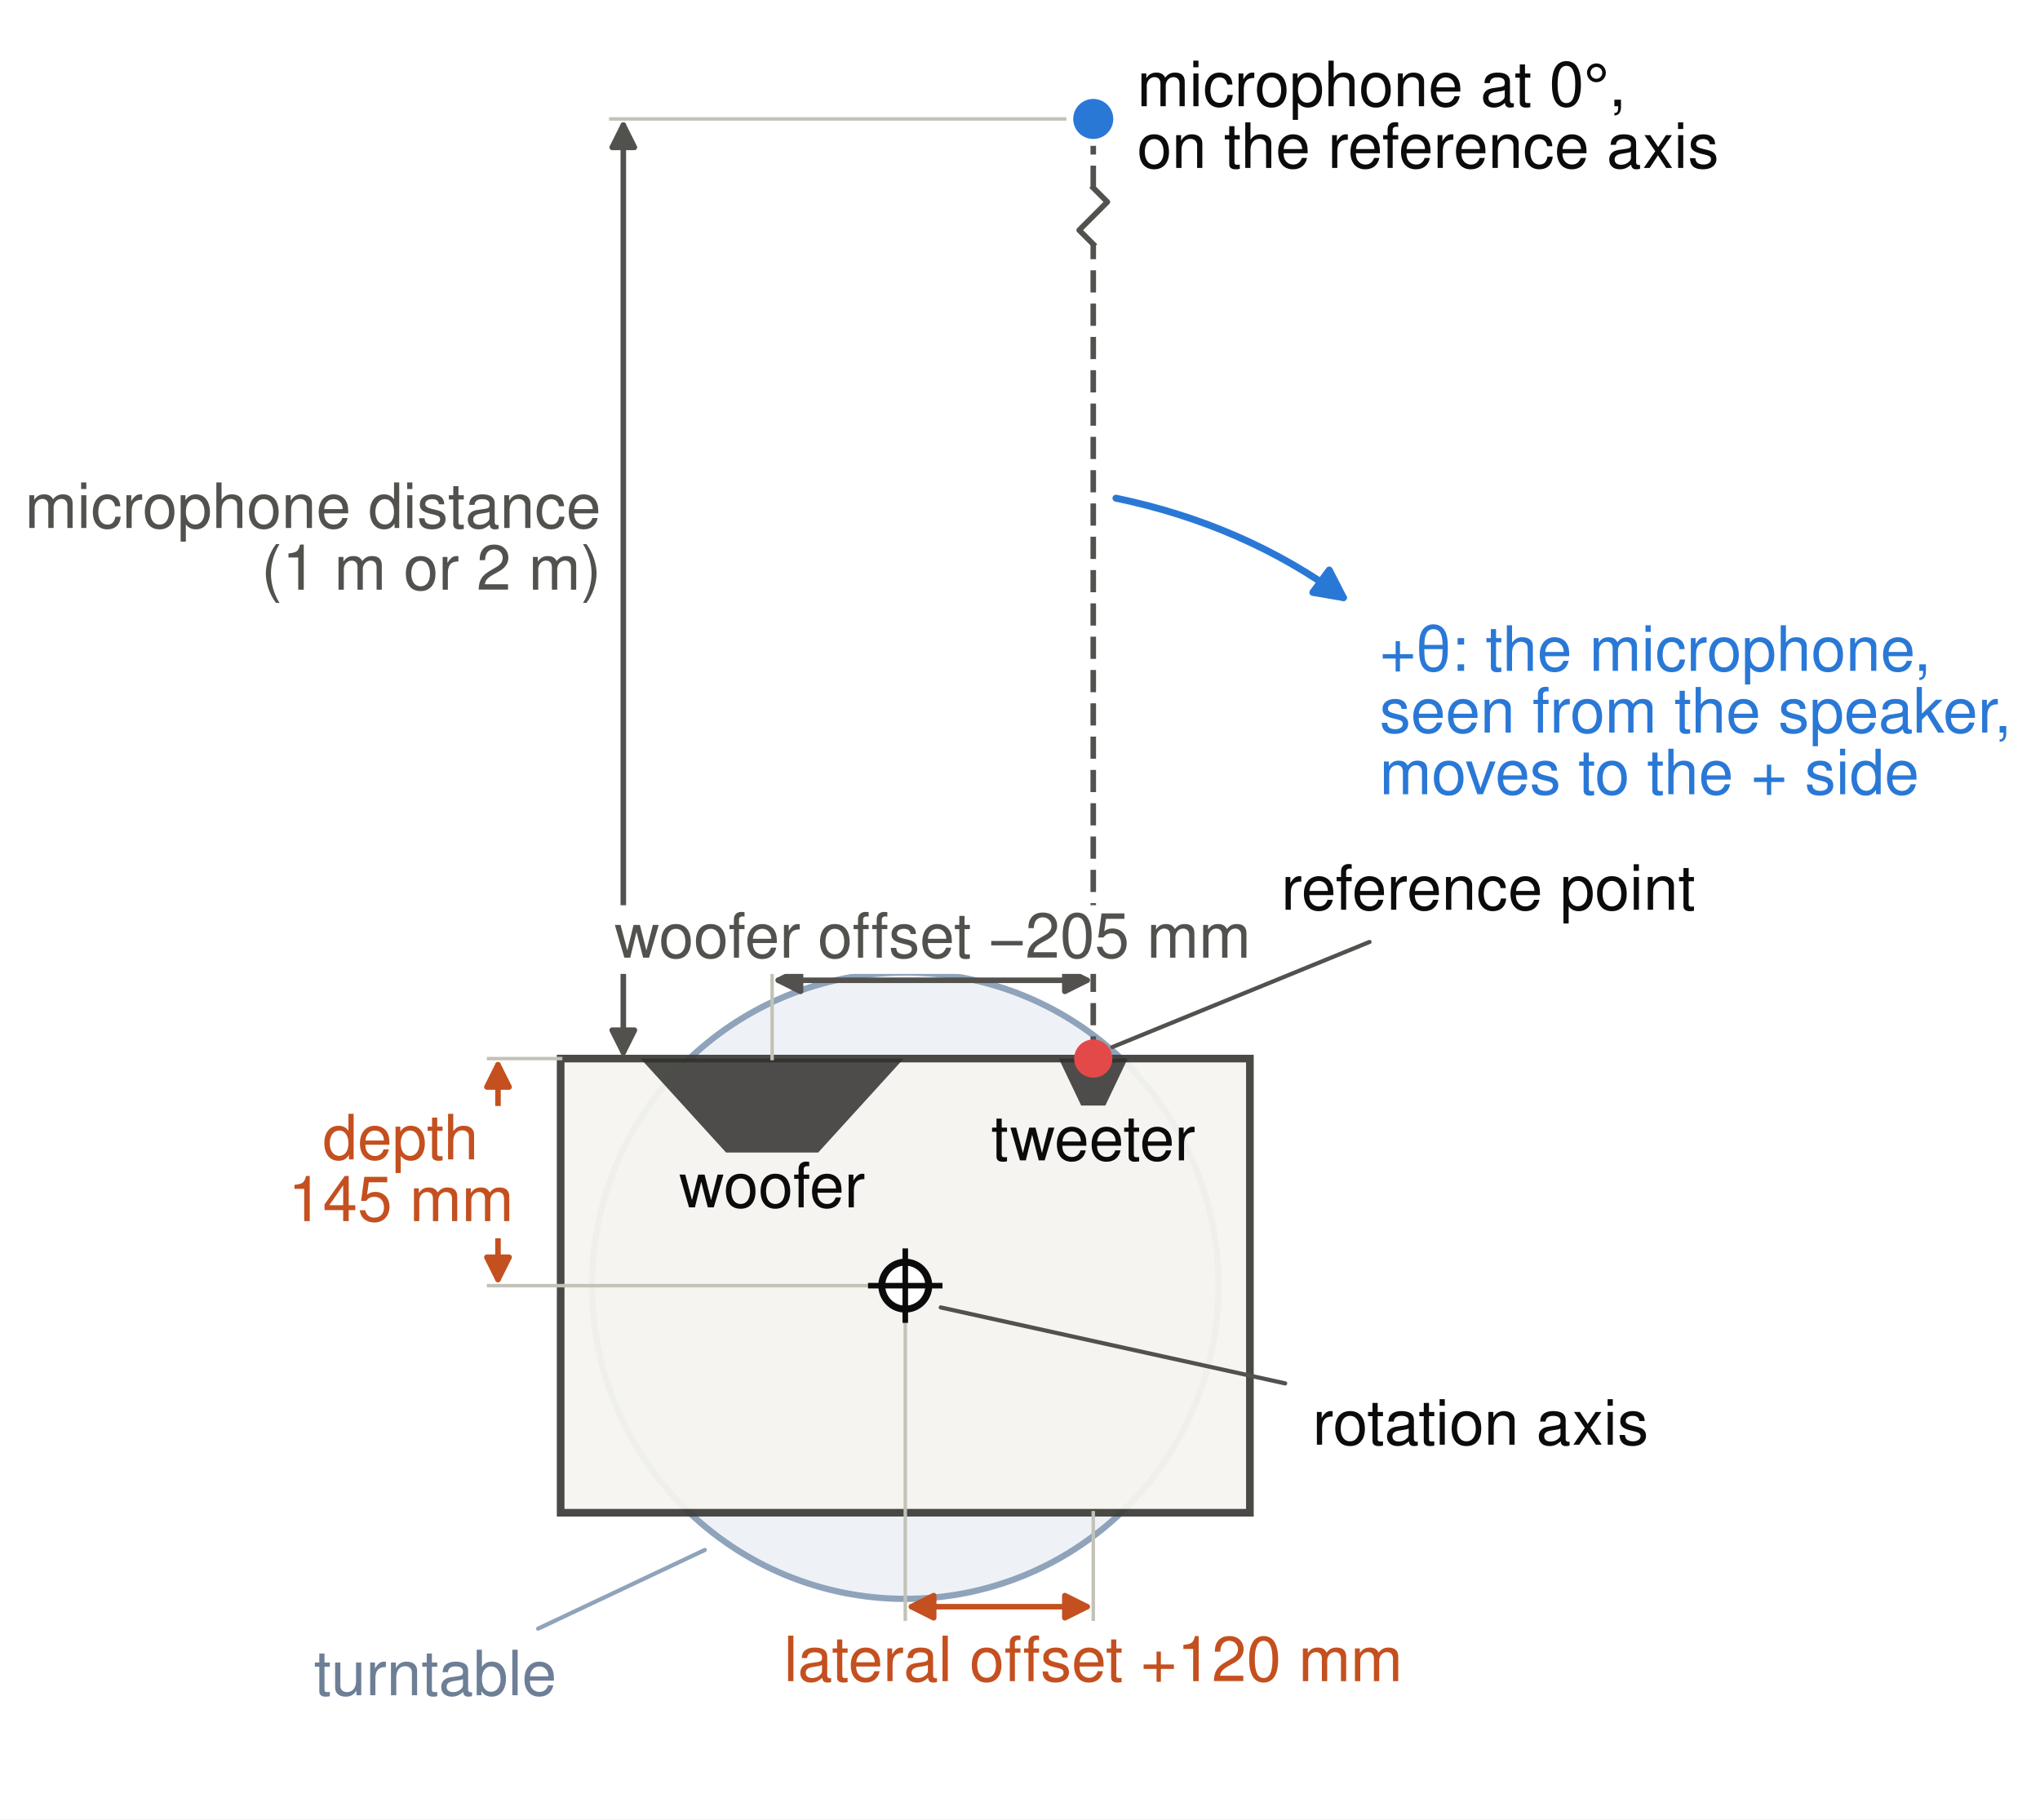
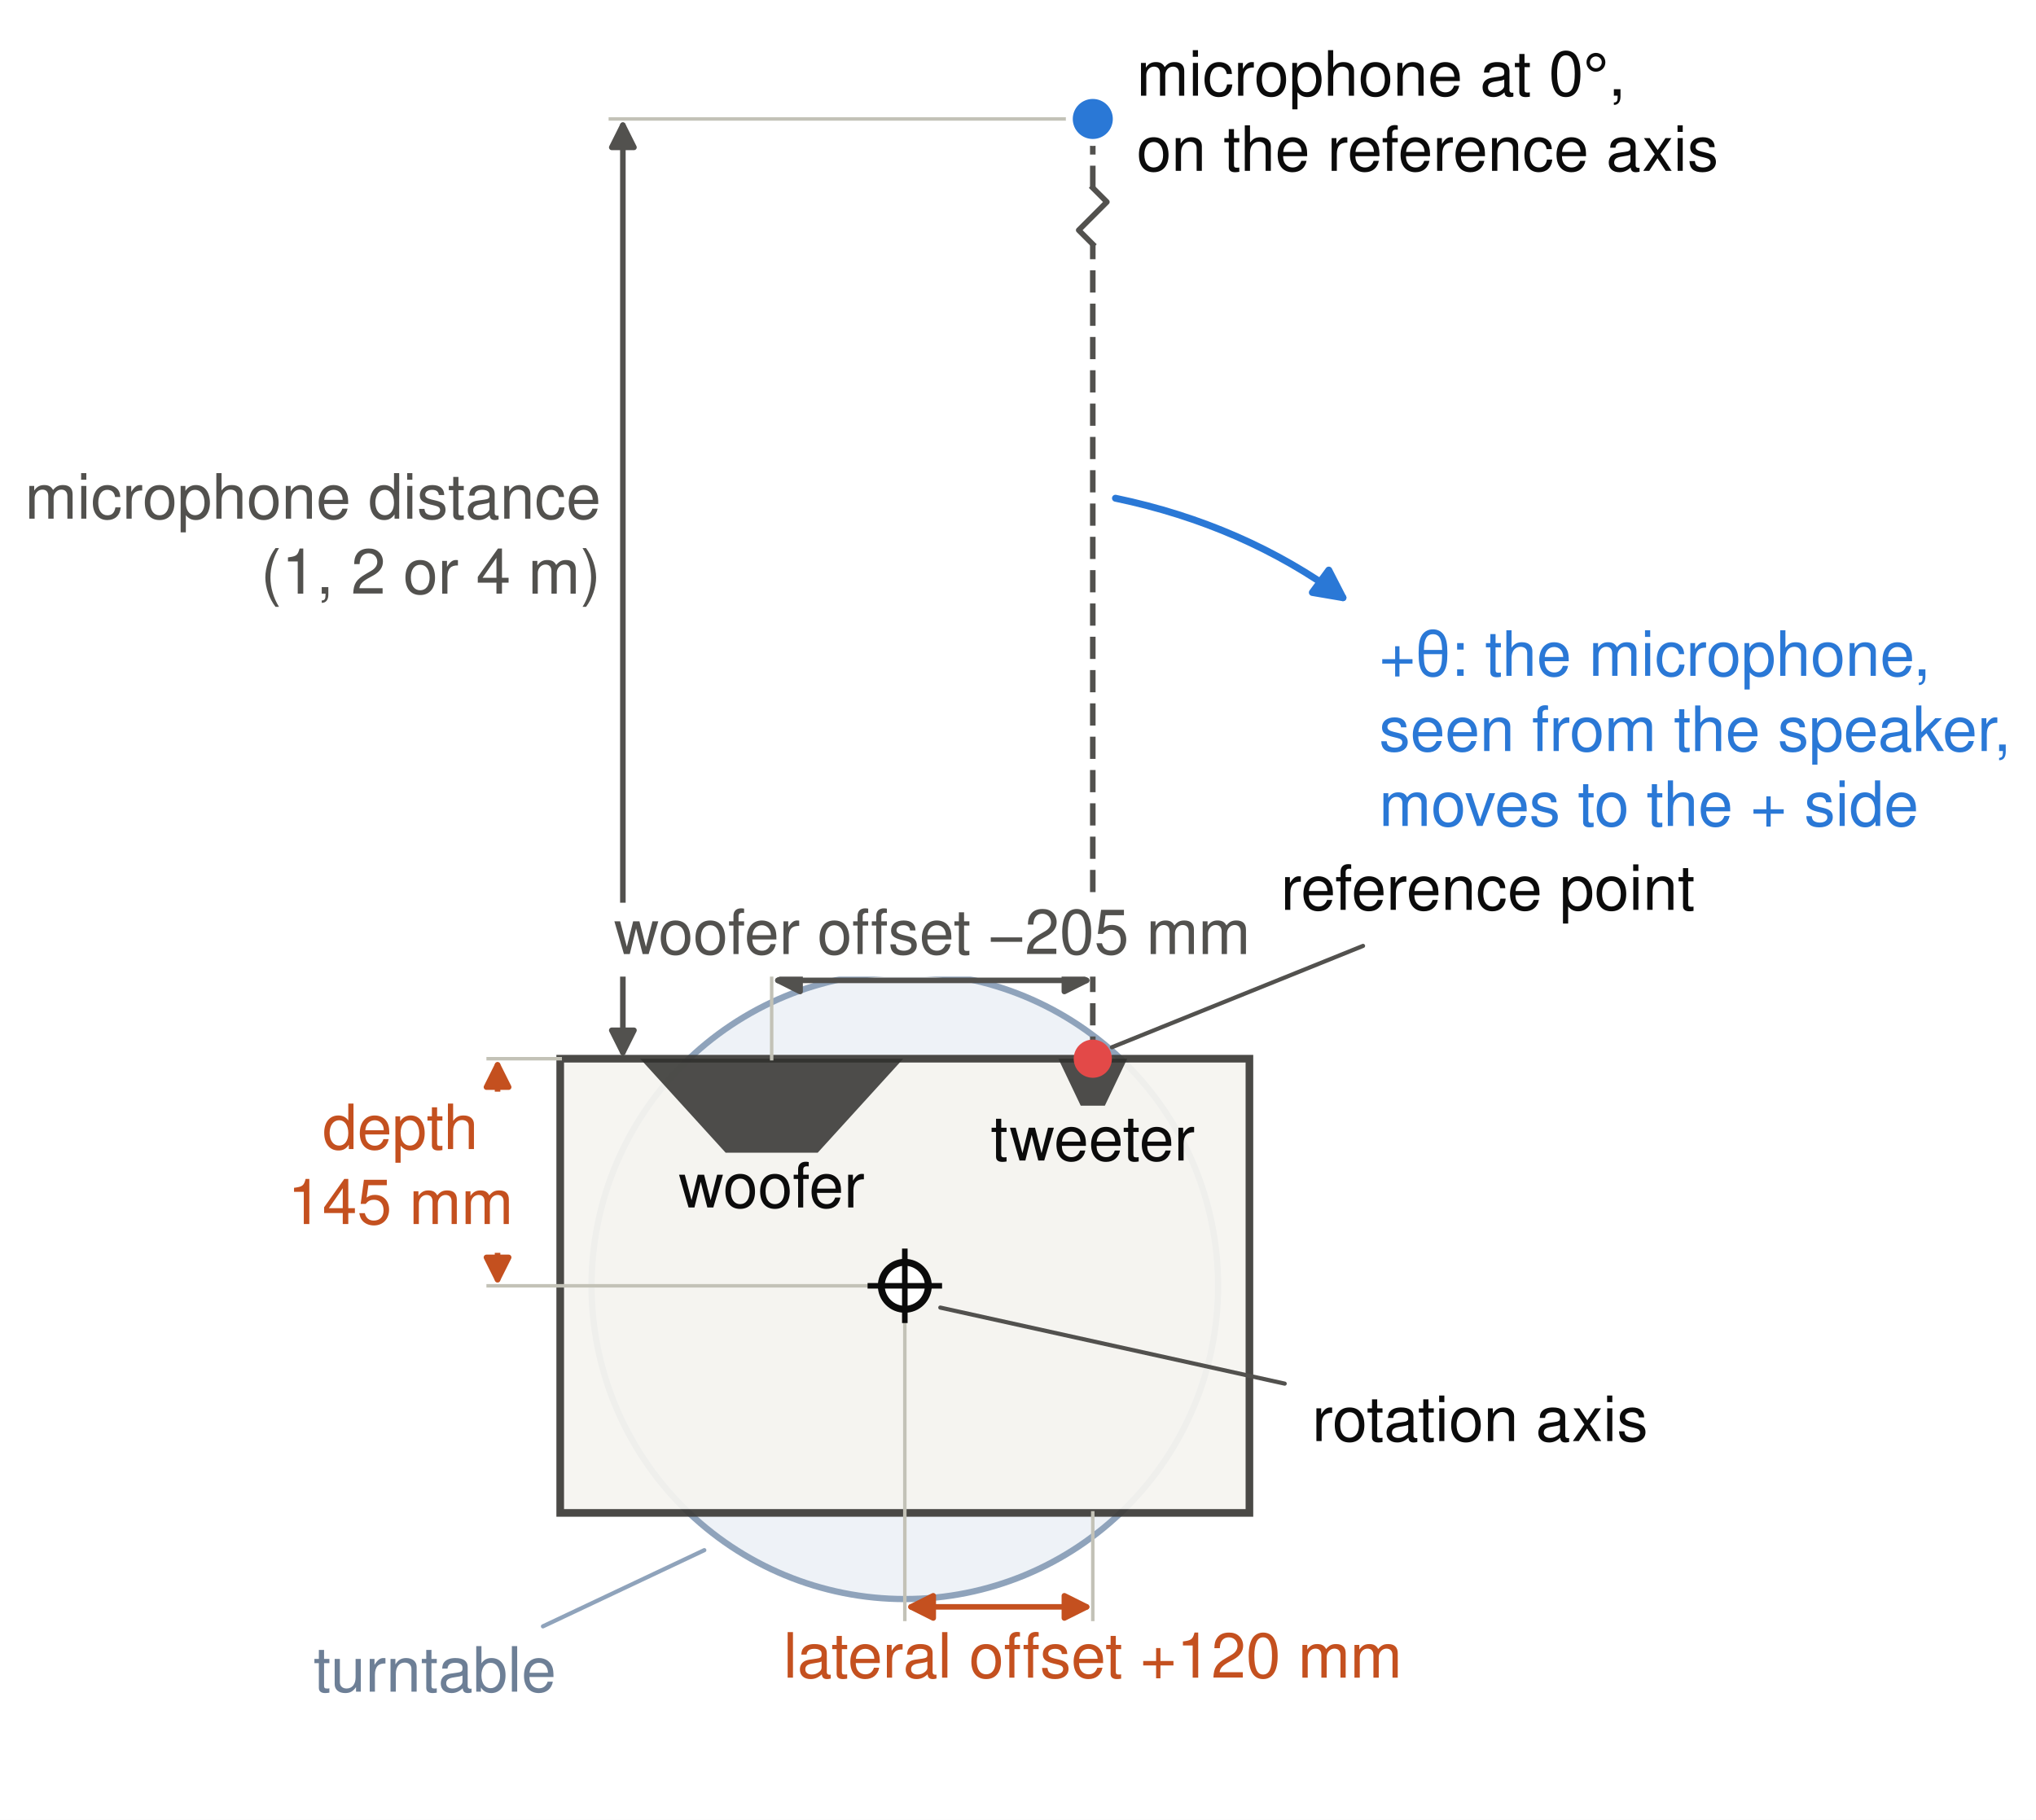
- <svg xmlns="http://www.w3.org/2000/svg" xmlns:xlink="http://www.w3.org/1999/xlink" width="293.906pt" height="262.224pt" viewBox="0 0 293.906 262.224" version="1.1">
+ <svg xmlns="http://www.w3.org/2000/svg" xmlns:xlink="http://www.w3.org/1999/xlink" width="293.345pt" height="262.224pt" viewBox="0 0 293.345 262.224" version="1.1">
  <defs>
    <style type="text/css">*{stroke-linejoin: round; stroke-linecap: butt}</style>
  </defs>
  <g id="figure_1">
    <g id="patch_1">
-       <path d="M 0 262.224  L 293.906 262.224  L 293.906 0  L 0 0  z " style="fill: #ffffff" />
+       <path d="M 0 262.224  L 293.345 262.224  L 293.345 0  L 0 0  z " style="fill: #ffffff" />
    </g>
    <g id="axes_1">
      <g id="patch_2">
-         <path d="M 130.425 230.413  C 142.395 230.413 153.877 225.657 162.341 217.193  C 170.806 208.729 175.562 197.247 175.562 185.276  C 175.562 173.306 170.806 161.824 162.341 153.36  C 153.877 144.895 142.395 140.139 130.425 140.139  C 118.454 140.139 106.972 144.895 98.508 153.36  C 90.044 161.824 85.288 173.306 85.288 185.276  C 85.288 197.247 90.044 208.729 98.508 217.193  C 106.972 225.657 118.454 230.413 130.425 230.413  z " clip-path="url(#pc455f1ec77)" style="fill: #eef2f7; stroke: #8fa3bb; stroke-width: 0.9; stroke-linejoin: miter" />
+         <path d="M 130.366 230.413  C 142.336 230.413 153.818 225.657 162.282 217.193  C 170.747 208.729 175.503 197.247 175.503 185.276  C 175.503 173.306 170.747 161.824 162.282 153.36  C 153.818 144.895 142.336 140.139 130.366 140.139  C 118.395 140.139 106.913 144.895 98.449 153.36  C 89.985 161.824 85.229 173.306 85.229 185.276  C 85.229 197.247 89.985 208.729 98.449 217.193  C 106.913 225.657 118.395 230.413 130.366 230.413  z " clip-path="url(#paacf37ae5e)" style="fill: #eef2f7; stroke: #8fa3bb; stroke-width: 0.9; stroke-linejoin: miter" />
      </g>
      <g id="patch_3">
-         <path d="M 80.774 218.001  L 180.075 218.001  L 180.075 152.552  L 80.774 152.552  z " clip-path="url(#pc455f1ec77)" style="fill: #f5f4f0; opacity: 0.93; stroke: #3d3c39; stroke-width: 1.1; stroke-linejoin: miter" />
+         <path d="M 80.715 218.001  L 180.016 218.001  L 180.016 152.552  L 80.715 152.552  z " clip-path="url(#paacf37ae5e)" style="fill: #f5f4f0; opacity: 0.93; stroke: #3d3c39; stroke-width: 1.1; stroke-linejoin: miter" />
      </g>
      <g id="patch_4">
-         <path d="M 92.284 152.552  L 130.199 152.552  L 117.877 166.093  L 104.606 166.093  z " clip-path="url(#pc455f1ec77)" style="fill: #2f2f2d; opacity: 0.85" />
+         <path d="M 92.225 152.552  L 130.14 152.552  L 117.818 166.093  L 104.547 166.093  z " clip-path="url(#paacf37ae5e)" style="fill: #2f2f2d; opacity: 0.85" />
      </g>
      <g id="patch_5">
-         <path d="M 152.542 152.552  L 162.472 152.552  L 159.245 159.323  L 155.769 159.323  z " clip-path="url(#pc455f1ec77)" style="fill: #2f2f2d; opacity: 0.85" />
+         <path d="M 152.483 152.552  L 162.413 152.552  L 159.186 159.323  L 155.71 159.323  z " clip-path="url(#paacf37ae5e)" style="fill: #2f2f2d; opacity: 0.85" />
      </g>
      <g id="patch_6">
-         <path d="M 71.747 184.382  Q 71.747 168.914 71.747 153.446  " clip-path="url(#pc455f1ec77)" style="fill: none; stroke: #c4501f; stroke-width: 0.8; stroke-linecap: round" />
-         <path d="M 73.347 181.182  L 71.747 184.382  L 70.147 181.182  z " clip-path="url(#pc455f1ec77)" style="fill: #c4501f; stroke: #c4501f; stroke-width: 0.8; stroke-linecap: round" />
-         <path d="M 70.147 156.646  L 71.747 153.446  L 73.347 156.646  z " clip-path="url(#pc455f1ec77)" style="fill: #c4501f; stroke: #c4501f; stroke-width: 0.8; stroke-linecap: round" />
+         <path d="M 71.688 184.382  Q 71.688 168.914 71.688 153.446  " clip-path="url(#paacf37ae5e)" style="fill: none; stroke: #c4501f; stroke-width: 0.8; stroke-linecap: round" />
+         <path d="M 73.288 181.182  L 71.688 184.382  L 70.088 181.182  z " clip-path="url(#paacf37ae5e)" style="fill: #c4501f; stroke: #c4501f; stroke-width: 0.8; stroke-linecap: round" />
+         <path d="M 70.088 156.646  L 71.688 153.446  L 73.288 156.646  z " clip-path="url(#paacf37ae5e)" style="fill: #c4501f; stroke: #c4501f; stroke-width: 0.8; stroke-linecap: round" />
      </g>
      <g id="patch_7">
-         <path d="M 131.319 231.542  Q 143.966 231.542 156.613 231.542  " clip-path="url(#pc455f1ec77)" style="fill: none; stroke: #c4501f; stroke-width: 0.8; stroke-linecap: round" />
-         <path d="M 134.519 233.142  L 131.319 231.542  L 134.519 229.942  z " clip-path="url(#pc455f1ec77)" style="fill: #c4501f; stroke: #c4501f; stroke-width: 0.8; stroke-linecap: round" />
-         <path d="M 153.413 229.942  L 156.613 231.542  L 153.413 233.142  z " clip-path="url(#pc455f1ec77)" style="fill: #c4501f; stroke: #c4501f; stroke-width: 0.8; stroke-linecap: round" />
+         <path d="M 131.26 231.542  Q 143.907 231.542 156.553 231.542  " clip-path="url(#paacf37ae5e)" style="fill: none; stroke: #c4501f; stroke-width: 0.8; stroke-linecap: round" />
+         <path d="M 134.46 233.142  L 131.26 231.542  L 134.46 229.942  z " clip-path="url(#paacf37ae5e)" style="fill: #c4501f; stroke: #c4501f; stroke-width: 0.8; stroke-linecap: round" />
+         <path d="M 153.353 229.942  L 156.553 231.542  L 153.353 233.142  z " clip-path="url(#paacf37ae5e)" style="fill: #c4501f; stroke: #c4501f; stroke-width: 0.8; stroke-linecap: round" />
      </g>
      <g id="patch_8">
-         <path d="M 112.136 141.268  Q 134.374 141.268 156.613 141.268  " clip-path="url(#pc455f1ec77)" style="fill: none; stroke: #52514e; stroke-width: 0.8; stroke-linecap: round" />
-         <path d="M 115.336 142.868  L 112.136 141.268  L 115.336 139.668  z " clip-path="url(#pc455f1ec77)" style="fill: #52514e; stroke: #52514e; stroke-width: 0.8; stroke-linecap: round" />
-         <path d="M 153.413 139.668  L 156.613 141.268  L 153.413 142.868  z " clip-path="url(#pc455f1ec77)" style="fill: #52514e; stroke: #52514e; stroke-width: 0.8; stroke-linecap: round" />
+         <path d="M 112.077 141.268  Q 134.315 141.268 156.553 141.268  " clip-path="url(#paacf37ae5e)" style="fill: none; stroke: #52514e; stroke-width: 0.8; stroke-linecap: round" />
+         <path d="M 115.277 142.868  L 112.077 141.268  L 115.277 139.668  z " clip-path="url(#paacf37ae5e)" style="fill: #52514e; stroke: #52514e; stroke-width: 0.8; stroke-linecap: round" />
+         <path d="M 153.353 139.668  L 156.553 141.268  L 153.353 142.868  z " clip-path="url(#paacf37ae5e)" style="fill: #52514e; stroke: #52514e; stroke-width: 0.8; stroke-linecap: round" />
      </g>
      <g id="patch_9">
-         <path d="M 89.801 151.658  Q 89.801 84.847 89.801 18.036  " clip-path="url(#pc455f1ec77)" style="fill: none; stroke: #52514e; stroke-width: 0.8; stroke-linecap: round" />
-         <path d="M 91.401 148.458  L 89.801 151.658  L 88.201 148.458  z " clip-path="url(#pc455f1ec77)" style="fill: #52514e; stroke: #52514e; stroke-width: 0.8; stroke-linecap: round" />
-         <path d="M 88.201 21.236  L 89.801 18.036  L 91.401 21.236  z " clip-path="url(#pc455f1ec77)" style="fill: #52514e; stroke: #52514e; stroke-width: 0.8; stroke-linecap: round" />
+         <path d="M 89.742 151.658  Q 89.742 84.847 89.742 18.036  " clip-path="url(#paacf37ae5e)" style="fill: none; stroke: #52514e; stroke-width: 0.8; stroke-linecap: round" />
+         <path d="M 91.342 148.458  L 89.742 151.658  L 88.142 148.458  z " clip-path="url(#paacf37ae5e)" style="fill: #52514e; stroke: #52514e; stroke-width: 0.8; stroke-linecap: round" />
+         <path d="M 88.142 21.236  L 89.742 18.036  L 91.342 21.236  z " clip-path="url(#paacf37ae5e)" style="fill: #52514e; stroke: #52514e; stroke-width: 0.8; stroke-linecap: round" />
      </g>
      <g id="patch_10">
-         <path d="M 160.776 71.792  Q 179.241 75.634 193.55 86.124  " clip-path="url(#pc455f1ec77)" style="fill: none; stroke: #2a78d6; stroke-linecap: round" />
-         <path d="M 191.507 82.146  L 193.55 86.124  L 189.142 85.372  z " clip-path="url(#pc455f1ec77)" style="fill: #2a78d6; stroke: #2a78d6; stroke-linecap: round" />
+         <path d="M 160.717 71.792  Q 179.182 75.634 193.491 86.124  " clip-path="url(#paacf37ae5e)" style="fill: none; stroke: #2a78d6; stroke-linecap: round" />
+         <path d="M 191.448 82.146  L 193.491 86.124  L 189.083 85.372  z " clip-path="url(#paacf37ae5e)" style="fill: #2a78d6; stroke: #2a78d6; stroke-linecap: round" />
      </g>
      <g id="line2d_1">
-         <path d="M 157.507 152.552  L 157.507 35.196  " clip-path="url(#pc455f1ec77)" style="fill: none; stroke-dasharray: 3.2,1.6; stroke-dashoffset: 0; stroke: #52514e; stroke-width: 0.8" />
+         <path d="M 157.448 152.552  L 157.448 35.196  " clip-path="url(#paacf37ae5e)" style="fill: none; stroke-dasharray: 3.2,1.6; stroke-dashoffset: 0; stroke: #52514e; stroke-width: 0.8" />
      </g>
      <g id="line2d_2">
-         <path d="M 157.507 35.196  L 155.476 33.165  L 159.538 29.102  L 157.507 27.071  " clip-path="url(#pc455f1ec77)" style="fill: none; stroke: #52514e; stroke-width: 0.8; stroke-linecap: square" />
+         <path d="M 157.448 35.196  L 155.417 33.165  L 159.479 29.102  L 157.448 27.071  " clip-path="url(#paacf37ae5e)" style="fill: none; stroke: #52514e; stroke-width: 0.8; stroke-linecap: square" />
      </g>
      <g id="line2d_3">
-         <path d="M 157.507 27.071  L 157.507 20.526  " clip-path="url(#pc455f1ec77)" style="fill: none; stroke-dasharray: 3.2,1.6; stroke-dashoffset: 0; stroke: #52514e; stroke-width: 0.8" />
+         <path d="M 157.448 27.071  L 157.448 20.526  " clip-path="url(#paacf37ae5e)" style="fill: none; stroke-dasharray: 3.2,1.6; stroke-dashoffset: 0; stroke: #52514e; stroke-width: 0.8" />
      </g>
      <g id="line2d_4">
-         <path d="M 70.393 185.276  L 126.362 185.276  " clip-path="url(#pc455f1ec77)" style="fill: none; stroke: #c3c2b7; stroke-width: 0.5; stroke-linecap: square" />
+         <path d="M 70.333 185.276  L 126.303 185.276  " clip-path="url(#paacf37ae5e)" style="fill: none; stroke: #c3c2b7; stroke-width: 0.5; stroke-linecap: square" />
      </g>
      <g id="line2d_5">
-         <path d="M 70.393 152.552  L 80.774 152.552  " clip-path="url(#pc455f1ec77)" style="fill: none; stroke: #c3c2b7; stroke-width: 0.5; stroke-linecap: square" />
+         <path d="M 70.333 152.552  L 80.715 152.552  " clip-path="url(#paacf37ae5e)" style="fill: none; stroke: #c3c2b7; stroke-width: 0.5; stroke-linecap: square" />
      </g>
      <g id="line2d_6">
-         <path d="M 130.425 189.339  L 130.425 233.347  " clip-path="url(#pc455f1ec77)" style="fill: none; stroke: #c3c2b7; stroke-width: 0.5; stroke-linecap: square" />
+         <path d="M 130.366 189.339  L 130.366 233.347  " clip-path="url(#paacf37ae5e)" style="fill: none; stroke: #c3c2b7; stroke-width: 0.5; stroke-linecap: square" />
      </g>
      <g id="line2d_7">
-         <path d="M 157.507 218.001  L 157.507 233.347  " clip-path="url(#pc455f1ec77)" style="fill: none; stroke: #c3c2b7; stroke-width: 0.5; stroke-linecap: square" />
+         <path d="M 157.448 218.001  L 157.448 233.347  " clip-path="url(#paacf37ae5e)" style="fill: none; stroke: #c3c2b7; stroke-width: 0.5; stroke-linecap: square" />
      </g>
      <g id="line2d_8">
-         <path d="M 111.242 152.552  L 111.242 138.56  " clip-path="url(#pc455f1ec77)" style="fill: none; stroke: #c3c2b7; stroke-width: 0.5; stroke-linecap: square" />
+         <path d="M 111.182 152.552  L 111.182 138.56  " clip-path="url(#paacf37ae5e)" style="fill: none; stroke: #c3c2b7; stroke-width: 0.5; stroke-linecap: square" />
      </g>
      <g id="line2d_9">
-         <path d="M 87.996 17.141  L 153.445 17.141  " clip-path="url(#pc455f1ec77)" style="fill: none; stroke: #c3c2b7; stroke-width: 0.5; stroke-linecap: square" />
+         <path d="M 87.937 17.141  L 153.386 17.141  " clip-path="url(#paacf37ae5e)" style="fill: none; stroke: #c3c2b7; stroke-width: 0.5; stroke-linecap: square" />
      </g>
      <g id="patch_11">
-         <path d="M 77.53 234.704  Q 89.533 229.035 101.537 223.367  " style="fill: none; stroke: #8fa3bb; stroke-width: 0.6; stroke-linecap: round" />
+         <path d="M 78.23 234.345  Q 89.853 228.857 101.476 223.368  " style="fill: none; stroke: #8fa3bb; stroke-width: 0.6; stroke-linecap: round" />
      </g>
      <g id="text_1">
-         <text style="font-size: 9px; font-family: 'Helvetica', 'Arial', 'DejaVu Sans', sans-serif; text-anchor: middle; fill: #6d7f96" x="62.719" y="244.308" transform="rotate(-0 62.71927 244.308)">turntable</text>
+         <text style="font-size: 9px; font-family: 'Helvetica', 'Arial', 'DejaVu Sans', sans-serif; text-anchor: middle; fill: #6d7f96" x="62.66" y="243.759" transform="rotate(-0 62.66021 243.7589)">turntable</text>
      </g>
      <g id="text_2">
-         <text style="font-size: 9px; font-family: 'Helvetica', 'Arial', 'DejaVu Sans', sans-serif; text-anchor: middle; fill: #0b0b0b" x="111.242" y="173.992" transform="rotate(-0 111.2415 173.9921)">woofer</text>
+         <text style="font-size: 9px; font-family: 'Helvetica', 'Arial', 'DejaVu Sans', sans-serif; text-anchor: middle; fill: #0b0b0b" x="111.182" y="173.992" transform="rotate(-0 111.1825 173.9921)">woofer</text>
      </g>
      <g id="text_3">
-         <text style="font-size: 9px; font-family: 'Helvetica', 'Arial', 'DejaVu Sans', sans-serif; text-anchor: middle; fill: #0b0b0b" x="157.507" y="167.222" transform="rotate(-0 157.507 167.2216)">tweeter</text>
+         <text style="font-size: 9px; font-family: 'Helvetica', 'Arial', 'DejaVu Sans', sans-serif; text-anchor: middle; fill: #0b0b0b" x="157.448" y="167.222" transform="rotate(-0 157.4479 167.2216)">tweeter</text>
      </g>
      <g id="patch_12">
-         <path d="M 185.153 199.363  Q 160.346 193.89 135.539 188.416  " style="fill: none; stroke: #52514e; stroke-width: 0.6; stroke-linecap: round" />
+         <path d="M 185.095 199.372  Q 160.287 193.894 135.48 188.416  " style="fill: none; stroke: #52514e; stroke-width: 0.6; stroke-linecap: round" />
      </g>
      <g id="text_4">
-         <text style="font-size: 9px; font-family: 'Helvetica', 'Arial', 'DejaVu Sans', sans-serif; text-anchor: start; fill: #0b0b0b" x="189.103" y="208.198" transform="rotate(-0 189.1028 208.1984)">rotation axis</text>
+         <text style="font-size: 9px; font-family: 'Helvetica', 'Arial', 'DejaVu Sans', sans-serif; text-anchor: start; fill: #0b0b0b" x="189.044" y="207.649" transform="rotate(-0 189.0438 207.6493)">rotation axis</text>
      </g>
      <g id="text_5">
-         <text style="font-size: 9px; font-family: 'Helvetica', 'Arial', 'DejaVu Sans', sans-serif; fill: #0b0b0b" transform="translate(163.8261 15.30445)">microphone at 0°,</text>
-         <text style="font-size: 9px; font-family: 'Helvetica', 'Arial', 'DejaVu Sans', sans-serif; fill: #0b0b0b" transform="translate(163.8261 24.19845)">on the reference axis</text>
+         <text style="font-size: 9px; font-family: 'Helvetica', 'Arial', 'DejaVu Sans', sans-serif; fill: #0b0b0b" transform="translate(163.7671 13.78874)">microphone at 0°,</text>
+         <text style="font-size: 9px; font-family: 'Helvetica', 'Arial', 'DejaVu Sans', sans-serif; fill: #0b0b0b" transform="translate(163.7671 24.61602)">on the reference axis</text>
      </g>
      <g id="patch_13">
-         <path d="M 197.308 135.747  Q 178.783 143.32 160.259 150.893  " style="fill: none; stroke: #52514e; stroke-width: 0.6; stroke-linecap: round" />
+         <path d="M 196.383 136.298  Q 178.294 143.599 160.205 150.901  " style="fill: none; stroke: #52514e; stroke-width: 0.6; stroke-linecap: round" />
      </g>
      <g id="text_6">
-         <text style="font-size: 9px; font-family: 'Helvetica', 'Arial', 'DejaVu Sans', sans-serif; text-anchor: start; fill: #0b0b0b" x="184.589" y="131.112" transform="rotate(-0 184.5891 131.112)">reference point</text>
+         <text style="font-size: 9px; font-family: 'Helvetica', 'Arial', 'DejaVu Sans', sans-serif; text-anchor: start; fill: #0b0b0b" x="184.53" y="131.112" transform="rotate(-0 184.5301 131.112)">reference point</text>
      </g>
      <g id="text_7">
        <g id="patch_14">
-           <path d="M 40.69 178.445  L 74.818 178.445  L 74.818 159.384  L 40.69 159.384  z " style="fill: #ffffff" />
+           <path d="M 40.632 180.525  L 74.758 180.525  L 74.758 157.304  L 40.632 157.304  z " style="fill: #ffffff" />
        </g>
-         <text style="font-size: 9px; font-family: 'Helvetica', 'Arial', 'DejaVu Sans', sans-serif; fill: #c4501f" transform="translate(46.49436 167.0776)">depth</text>
-         <text style="font-size: 9px; font-family: 'Helvetica', 'Arial', 'DejaVu Sans', sans-serif; fill: #c4501f" transform="translate(41.50006 175.9716)">145 mm</text>
+         <text style="font-size: 9px; font-family: 'Helvetica', 'Arial', 'DejaVu Sans', sans-serif; fill: #c4501f" transform="translate(46.47748 165.5755)">depth</text>
+         <text style="font-size: 9px; font-family: 'Helvetica', 'Arial', 'DejaVu Sans', sans-serif; fill: #c4501f" transform="translate(41.4424 176.3755)">145 mm</text>
      </g>
      <g id="text_8">
        <g id="patch_15">
-           <path d="M 112.132 244.616  L 202.882 244.616  L 202.882 234.717  L 112.132 234.717  z " style="fill: #ffffff" />
+           <path d="M 112.168 244.99  L 202.728 244.99  L 202.728 234.343  L 112.168 234.343  z " style="fill: #ffffff" />
        </g>
-         <text style="font-size: 9px; font-family: 'Helvetica', 'Arial', 'DejaVu Sans', sans-serif; text-anchor: middle; fill: #c4501f" x="157.507" y="242.277" transform="rotate(-0 157.507 242.2768)">lateral offset +120 mm</text>
+         <text style="font-size: 9px; font-family: 'Helvetica', 'Arial', 'DejaVu Sans', sans-serif; text-anchor: middle; fill: #c4501f" x="157.448" y="241.741" transform="rotate(-0 157.4479 241.7411)">lateral offset +120 mm</text>
      </g>
      <g id="text_9">
        <g id="patch_16">
-           <path d="M 87.749 140.35  L 180.999 140.35  L 180.999 130.45  L 87.749 130.45  z " style="fill: #ffffff" />
+           <path d="M 87.766 140.724  L 180.864 140.724  L 180.864 130.076  L 87.766 130.076  z " style="fill: #ffffff" />
        </g>
-         <text style="font-size: 9px; font-family: 'Helvetica', 'Arial', 'DejaVu Sans', sans-serif; text-anchor: middle; fill: #52514e" x="134.374" y="138.01" transform="rotate(-0 134.3742 138.0104)">woofer offset −205 mm</text>
+         <text style="font-size: 9px; font-family: 'Helvetica', 'Arial', 'DejaVu Sans', sans-serif; text-anchor: middle; fill: #52514e" x="134.315" y="137.475" transform="rotate(-0 134.3152 137.4747)">woofer offset −205 mm</text>
      </g>
      <g id="text_10">
-         <text style="font-size: 9px; font-family: 'Helvetica', 'Arial', 'DejaVu Sans', sans-serif; fill: #52514e" transform="translate(3.6 76.08575)">microphone distance</text>
-         <text style="font-size: 9px; font-family: 'Helvetica', 'Arial', 'DejaVu Sans', sans-serif; fill: #52514e" transform="translate(37.6425 84.97976)">(1 m or 2 m)</text>
+         <text style="font-size: 9px; font-family: 'Helvetica', 'Arial', 'DejaVu Sans', sans-serif; fill: #52514e" transform="translate(3.6 74.73704)">microphone distance</text>
+         <text style="font-size: 9px; font-family: 'Helvetica', 'Arial', 'DejaVu Sans', sans-serif; fill: #52514e" transform="translate(37.57359 85.5376)">(1, 2 or 4 m)</text>
      </g>
      <g id="text_11">
-         <text style="font-size: 9px; font-family: 'Helvetica', 'Arial', 'DejaVu Sans', sans-serif; fill: #2a78d6" transform="translate(198.7577 96.67322)">+θ: the microphone,</text>
-         <text style="font-size: 9px; font-family: 'Helvetica', 'Arial', 'DejaVu Sans', sans-serif; fill: #2a78d6" transform="translate(198.7577 105.5672)">seen from the speaker,</text>
-         <text style="font-size: 9px; font-family: 'Helvetica', 'Arial', 'DejaVu Sans', sans-serif; fill: #2a78d6" transform="translate(198.7577 114.4612)">moves to the + side</text>
+         <text style="font-size: 9px; font-family: 'Helvetica', 'Arial', 'DejaVu Sans', sans-serif; fill: #2a78d6" transform="translate(198.6987 97.38575)">+θ: the microphone,</text>
+         <text style="font-size: 9px; font-family: 'Helvetica', 'Arial', 'DejaVu Sans', sans-serif; fill: #2a78d6" transform="translate(198.6987 108.213)">seen from the speaker,</text>
+         <text style="font-size: 9px; font-family: 'Helvetica', 'Arial', 'DejaVu Sans', sans-serif; fill: #2a78d6" transform="translate(198.6987 119.0136)">moves to the + side</text>
      </g>
      <g id="patch_17">
-         <path d="M 130.425 188.662  C 131.323 188.662 132.184 188.305 132.819 187.67  C 133.453 187.035 133.81 186.174 133.81 185.276  C 133.81 184.379 133.453 183.517 132.819 182.883  C 132.184 182.248 131.323 181.891 130.425 181.891  C 129.527 181.891 128.666 182.248 128.031 182.883  C 127.396 183.517 127.039 184.379 127.039 185.276  C 127.039 186.174 127.396 187.035 128.031 187.67  C 128.666 188.305 129.527 188.662 130.425 188.662  z " clip-path="url(#pc455f1ec77)" style="fill: #ffffff; stroke: #0b0b0b; stroke-linejoin: miter" />
+         <path d="M 130.366 188.662  C 131.263 188.662 132.125 188.305 132.759 187.67  C 133.394 187.035 133.751 186.174 133.751 185.276  C 133.751 184.379 133.394 183.517 132.759 182.883  C 132.125 182.248 131.263 181.891 130.366 181.891  C 129.468 181.891 128.607 182.248 127.972 182.883  C 127.337 183.517 126.98 184.379 126.98 185.276  C 126.98 186.174 127.337 187.035 127.972 187.67  C 128.607 188.305 129.468 188.662 130.366 188.662  z " clip-path="url(#paacf37ae5e)" style="fill: #ffffff; stroke: #0b0b0b; stroke-linejoin: miter" />
      </g>
      <g id="line2d_10">
-         <path d="M 125.46 185.276  L 135.39 185.276  " clip-path="url(#pc455f1ec77)" style="fill: none; stroke: #0b0b0b; stroke-width: 0.8; stroke-linecap: square" />
+         <path d="M 125.401 185.276  L 135.331 185.276  " clip-path="url(#paacf37ae5e)" style="fill: none; stroke: #0b0b0b; stroke-width: 0.8; stroke-linecap: square" />
      </g>
      <g id="line2d_11">
-         <path d="M 130.425 190.241  L 130.425 180.311  " clip-path="url(#pc455f1ec77)" style="fill: none; stroke: #0b0b0b; stroke-width: 0.8; stroke-linecap: square" />
+         <path d="M 130.366 190.241  L 130.366 180.311  " clip-path="url(#paacf37ae5e)" style="fill: none; stroke: #0b0b0b; stroke-width: 0.8; stroke-linecap: square" />
      </g>
      <g id="patch_18">
-         <path d="M 157.507 20.526  C 158.405 20.526 159.266 20.17 159.901 19.535  C 160.536 18.9 160.892 18.039 160.892 17.141  C 160.892 16.243 160.536 15.382 159.901 14.747  C 159.266 14.113 158.405 13.756 157.507 13.756  C 156.609 13.756 155.748 14.113 155.113 14.747  C 154.478 15.382 154.122 16.243 154.122 17.141  C 154.122 18.039 154.478 18.9 155.113 19.535  C 155.748 20.17 156.609 20.526 157.507 20.526  z " clip-path="url(#pc455f1ec77)" style="fill: #2a78d6; stroke: #ffffff; stroke-linejoin: miter" />
+         <path d="M 157.448 20.526  C 158.346 20.526 159.207 20.17 159.842 19.535  C 160.476 18.9 160.833 18.039 160.833 17.141  C 160.833 16.243 160.476 15.382 159.842 14.747  C 159.207 14.113 158.346 13.756 157.448 13.756  C 156.55 13.756 155.689 14.113 155.054 14.747  C 154.419 15.382 154.063 16.243 154.063 17.141  C 154.063 18.039 154.419 18.9 155.054 19.535  C 155.689 20.17 156.55 20.526 157.448 20.526  z " clip-path="url(#paacf37ae5e)" style="fill: #2a78d6; stroke: #ffffff; stroke-linejoin: miter" />
      </g>
      <g id="line2d_12">
-         <path d="M 157.507 152.552  " clip-path="url(#pc455f1ec77)" style="fill: none; stroke: #e34948; stroke-width: 1.5; stroke-linecap: square" />
+         <path d="M 157.448 152.552  " clip-path="url(#paacf37ae5e)" style="fill: none; stroke: #e34948; stroke-width: 1.5; stroke-linecap: square" />
        <defs>
-           <path id="m43ad1d59f3" d="M 0 2.25  C 0.597 2.25 1.169 2.013 1.591 1.591  C 2.013 1.169 2.25 0.597 2.25 0  C 2.25 -0.597 2.013 -1.169 1.591 -1.591  C 1.169 -2.013 0.597 -2.25 0 -2.25  C -0.597 -2.25 -1.169 -2.013 -1.591 -1.591  C -2.013 -1.169 -2.25 -0.597 -2.25 0  C -2.25 0.597 -2.013 1.169 -1.591 1.591  C -1.169 2.013 -0.597 2.25 0 2.25  z " style="stroke: #e34948" />
+           <path id="mc9c147cde1" d="M 0 2.25  C 0.597 2.25 1.169 2.013 1.591 1.591  C 2.013 1.169 2.25 0.597 2.25 0  C 2.25 -0.597 2.013 -1.169 1.591 -1.591  C 1.169 -2.013 0.597 -2.25 0 -2.25  C -0.597 -2.25 -1.169 -2.013 -1.591 -1.591  C -2.013 -1.169 -2.25 -0.597 -2.25 0  C -2.25 0.597 -2.013 1.169 -1.591 1.591  C -1.169 2.013 -0.597 2.25 0 2.25  z " style="stroke: #e34948" />
        </defs>
-         <g clip-path="url(#pc455f1ec77)">
-           <use xlink:href="#m43ad1d59f3" x="157.507" y="152.552" style="fill: #e34948; stroke: #e34948" />
+         <g clip-path="url(#paacf37ae5e)">
+           <use xlink:href="#mc9c147cde1" x="157.448" y="152.552" style="fill: #e34948; stroke: #e34948" />
        </g>
      </g>
    </g>
  </g>
  <defs>
-     <clipPath id="pc455f1ec77">
-       <rect x="33.38" y="3.6" width="223.428" height="255.024" />
+     <clipPath id="paacf37ae5e">
+       <rect x="33.321" y="3.6" width="223.428" height="255.024" />
    </clipPath>
  </defs>
</svg>
